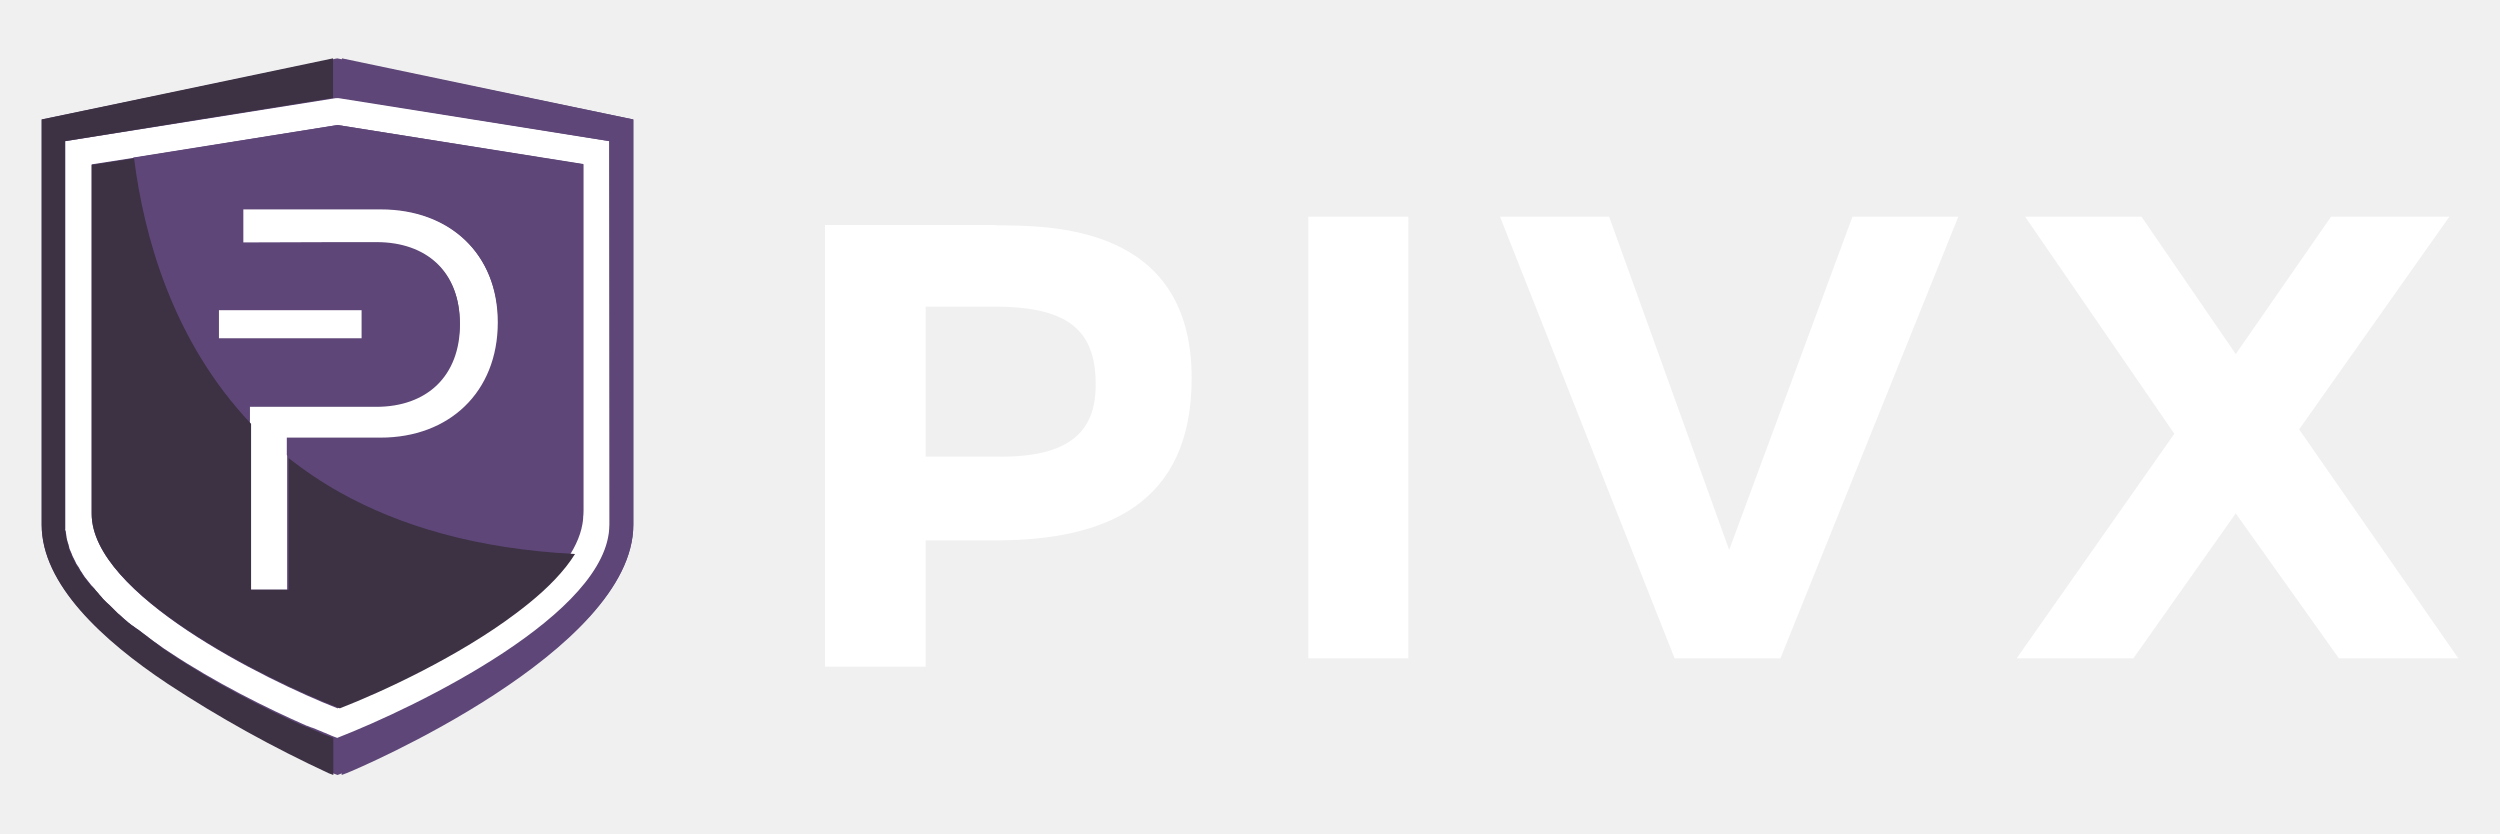
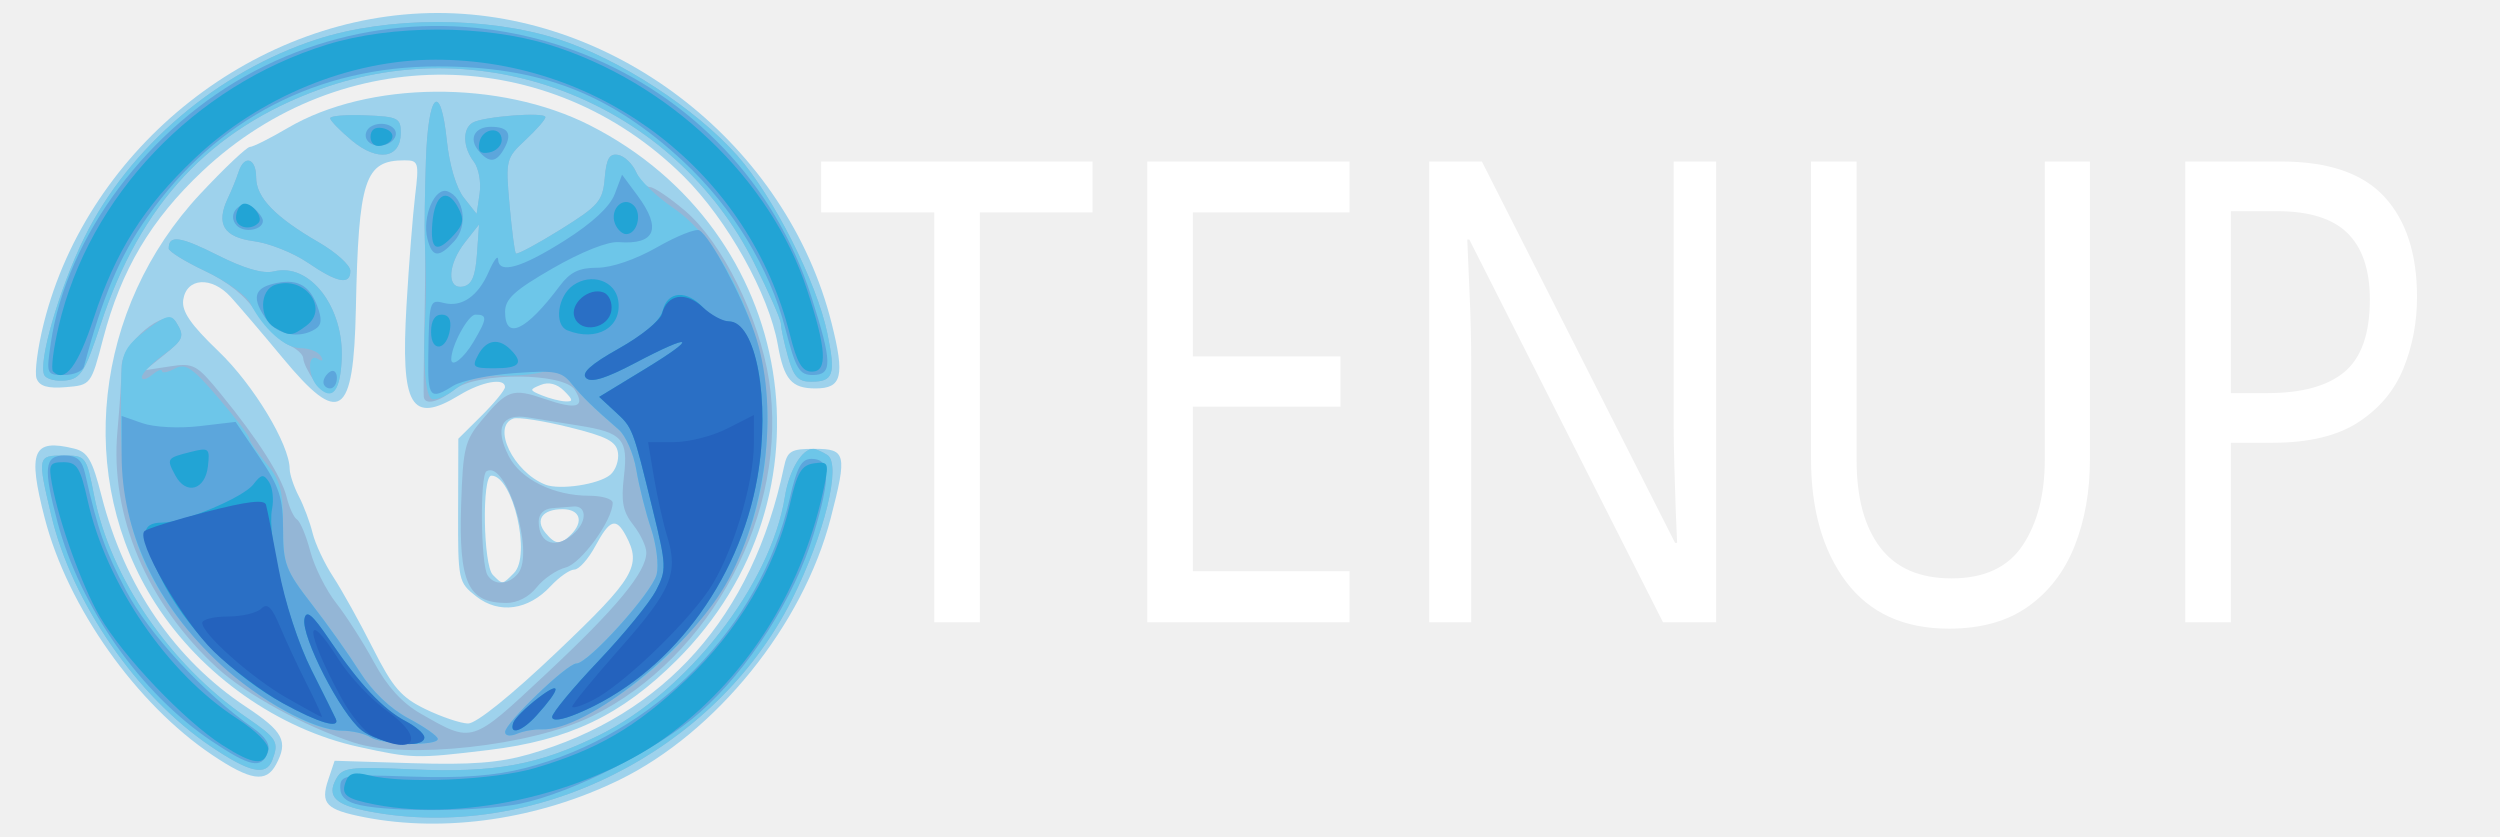
- <svg xmlns="http://www.w3.org/2000/svg" width="300px" height="100px" viewBox="0 0 300 100" version="1.1">
-   <g id="Artboard" stroke="none" stroke-width="1" fill="none" fill-rule="evenodd">
-     <g id="TUPX_Logo-01" transform="translate(5, 6.966292)" fill-rule="nonzero">
-       <path d="M35.464,0.034 L0,7.369 L0,56.013 C0,63.135 7.373,69.865 15.358,75.1 C21.615,79.159 28.162,82.721 34.924,85.819 L35.5,86.034 L36.075,85.819 C37.514,85.285 71,71.183 71,56.013 L71,7.369 L35.464,0.034 Z" id="Shape" fill="#FFFFFF" />
-       <path d="M35.464,0.034 L0,7.369 L0,56.013 C0,63.135 7.373,69.865 15.358,75.1 C21.615,79.159 28.162,82.721 34.924,85.819 L35.5,86.034 L36.075,85.819 C37.514,85.285 71,71.183 71,56.013 L71,7.369 L35.464,0.034 Z M68.123,56.013 C68.123,66.625 45.068,77.842 35.464,81.581 L34.997,81.403 L34.817,81.332 L34.493,81.189 L34.313,81.118 L33.989,80.976 L33.882,80.94 L33.486,80.762 L33.378,80.726 L32.947,80.548 L32.874,80.513 L32.407,80.335 L32.372,80.335 L31.832,80.12 L31.796,80.12 C27.012,78.019 20.79,74.921 15.323,71.288 L14.675,70.861 L14.028,70.398 L13.417,69.97 L13.381,69.935 L12.805,69.507 L12.769,69.472 L12.193,69.048 L12.157,69.012 L11.582,68.585 L11.51,68.549 L10.97,68.157 L10.898,68.121 L10.394,67.73 L10.322,67.658 L9.854,67.267 L9.782,67.195 L9.351,66.804 L9.243,66.732 L8.847,66.34 L8.739,66.234 L8.344,65.842 L8.236,65.735 L7.84,65.379 L7.732,65.273 L7.372,64.917 L7.265,64.774 L6.941,64.418 L6.833,64.276 L6.51,63.92 L6.402,63.778 L6.114,63.422 L5.97,63.279 L5.719,62.959 L5.575,62.781 L5.323,62.461 L5.179,62.283 L4.962,61.962 L4.854,61.784 L4.637,61.464 L4.529,61.249 C4.457,61.142 4.422,61.034 4.35,60.964 L4.206,60.749 C4.144,60.661 4.095,60.565 4.062,60.464 L3.954,60.249 C3.918,60.142 3.846,60.071 3.81,59.964 C3.782,59.888 3.746,59.816 3.703,59.749 C3.661,59.656 3.625,59.561 3.595,59.464 C3.559,59.357 3.523,59.321 3.487,59.214 C3.458,59.128 3.422,59.045 3.379,58.965 C3.339,58.887 3.314,58.802 3.307,58.715 C3.307,58.644 3.235,58.537 3.235,58.466 C3.228,58.379 3.203,58.294 3.163,58.217 C3.127,58.145 3.127,58.074 3.091,57.967 C3.055,57.86 3.055,57.789 3.019,57.682 C2.992,57.614 2.979,57.54 2.983,57.467 C2.983,57.396 2.946,57.289 2.946,57.182 C2.946,57.075 2.91,57.04 2.91,56.967 C2.9,56.858 2.876,56.75 2.838,56.647 C2.802,56.54 2.838,56.54 2.838,56.469 L2.838,9.971 L35.322,4.807 L35.61,4.807 L68.089,9.971 L68.125,56.015 L68.123,56.015 L68.123,56.013 Z" id="Shape" fill="#5E4778" />
-       <path d="M35.5,8.034 L11.042,11.97 L6,12.757 L6,54.664 C6,64.363 26.846,74.634 35.5,78.034 C40.541,76.065 49.695,71.771 56.454,66.618 C56.954,66.224 57.49,65.83 57.956,65.437 C60.28,63.54 62.211,61.536 63.463,59.496 C64.428,57.921 65,56.311 65,54.699 L65,12.757 L35.5,8.034 Z M21.268,30.259 L38.469,30.259 L38.469,33.838 L21.268,33.838 L21.268,30.259 Z M54.809,31.941 C54.809,40.423 48.909,45.899 40.756,45.899 L29.457,45.899 L29.457,63.792 L24.987,63.792 L24.987,41.853 L40.15,41.853 C46.228,41.853 50.197,38.167 50.197,31.94 C50.197,25.784 46.228,22.206 40.219,22.206 L35.5,22.206 L24.201,22.241 L24.201,18.162 L40.719,18.162 C48.908,18.162 54.808,23.458 54.808,31.94 L54.809,31.941 Z" id="Shape" fill="#5E4778" />
-       <path d="M36.033,0.034 L36.033,4.809 L36.175,4.809 L68.199,9.975 L68.199,56.002 C68.199,66.619 45.468,77.841 36,81.582 L36,86.034 L36.567,85.819 C37.986,85.284 71,71.176 71,55.999 L71,7.373 L36.033,0.034 Z" id="Path" fill="#5E4778" />
-       <path d="M40.681,45.547 L29.417,45.547 L29.417,47.641 C31.332,49.158 33.365,50.523 35.496,51.723 C42.613,55.769 51.768,58.501 63.462,59.034 C64.428,57.472 65,55.875 65,54.277 L65,12.719 L35.496,8.034 L11,11.938 C12.144,21.059 15.542,33.658 24.947,43.56 L24.947,41.573 L40.112,41.573 C46.191,41.573 50.161,37.917 50.161,31.742 C50.161,25.638 46.191,22.088 40.181,22.088 L35.461,22.088 L24.16,22.124 L24.16,18.078 L40.681,18.078 C48.835,18.078 54.735,23.366 54.735,31.706 C54.735,40.117 48.87,45.548 40.681,45.548 L40.681,45.547 Z M35.461,30.075 L38.391,30.075 L38.391,33.624 L21.227,33.624 L21.227,30.075 L35.461,30.075 Z" id="Shape" fill="#5E4778" />
-       <path d="M34.539,81.403 L34.362,81.332 L34.043,81.225 L33.866,81.154 L33.546,81.011 L33.44,80.976 L33.05,80.798 L32.944,80.762 L32.518,80.584 L32.447,80.548 L31.986,80.333 L31.916,80.333 L31.384,80.118 L31.348,80.118 C26.668,78.017 20.532,74.919 15.142,71.251 L14.504,70.824 L13.866,70.326 L13.263,69.898 L13.227,69.863 L12.66,69.435 L12.625,69.399 L12.057,68.972 L12.022,68.936 L11.455,68.509 L11.383,68.473 L10.851,68.081 L10.78,68.046 L10.284,67.654 L10.213,67.586 L9.752,67.194 L9.681,67.123 L9.256,66.731 L9.149,66.659 L8.759,66.268 L8.653,66.161 L8.263,65.769 L8.156,65.663 L7.766,65.307 L7.66,65.2 L7.305,64.844 L7.199,64.702 L6.88,64.346 L6.773,64.203 L6.454,63.847 L6.348,63.705 L6.029,63.42 L5.887,63.278 L5.639,62.957 L5.497,62.779 L5.249,62.459 L5.107,62.281 L4.893,61.961 L4.787,61.783 L4.573,61.462 L4.467,61.284 C4.395,61.178 4.36,61.069 4.289,60.999 L4.147,60.784 L4.006,60.499 L3.899,60.284 C3.864,60.177 3.793,60.106 3.758,59.999 C3.73,59.924 3.694,59.852 3.651,59.784 C3.61,59.691 3.575,59.596 3.545,59.499 C3.509,59.392 3.474,59.356 3.439,59.249 C3.41,59.164 3.375,59.08 3.333,59 C3.288,58.924 3.264,58.838 3.261,58.751 C3.261,58.644 3.19,58.536 3.19,58.466 C3.183,58.378 3.159,58.294 3.119,58.216 C3.084,58.145 3.084,58.074 3.048,57.967 C3.013,57.86 3.013,57.789 2.977,57.682 C2.95,57.613 2.938,57.54 2.941,57.467 C2.941,57.395 2.906,57.289 2.906,57.182 C2.906,57.075 2.87,57.039 2.87,56.967 C2.86,56.857 2.836,56.75 2.799,56.646 C2.764,56.54 2.799,56.54 2.799,56.468 L2.799,9.971 L34.825,4.807 L34.967,4.807 L34.967,0.034 L0,7.369 L0,56.013 C0,63.135 7.27,69.865 15.142,75.1 C21.311,79.159 27.766,82.721 34.433,85.819 L35,86.034 L35,81.581 L34.539,81.403" id="Path" fill="#3D3144" />
-       <path d="M35.776,52.113 C33.624,50.904 31.573,49.529 29.64,48.001 L29.64,63.802 L25.129,63.802 L25.129,43.889 C15.636,33.879 12.244,21.186 11.09,12.034 L6,12.82 L6,54.687 C6,64.376 27.041,74.637 35.776,78.034 C40.864,76.067 50.104,71.777 56.926,66.629 C57.431,66.235 57.972,65.842 58.442,65.449 C60.787,63.554 62.736,61.552 64,59.514 C52.198,58.906 42.994,56.153 35.776,52.113" id="Path" fill="#3D3144" />
-       <polygon id="Path" fill="#FFFFFF" points="238.01 19.034 251.978 19.034 263.292 35.522 274.728 19.034 288.927 19.034 270.897 44.56 290 72.034 275.669 72.034 263.288 54.64 251.006 72.034 237 72.034 255.919 45.085" />
-       <polygon id="Path" fill="#FFFFFF" points="230 19.034 208.655 72.034 195.952 72.034 175 19.034 188.096 19.034 202.5 59.023 217.298 19.034" />
-       <rect id="Rectangle" fill="#FFFFFF" x="152" y="19.034" width="12" height="53" />
-       <path d="M114.441,20.068 L114.441,20.034 L94,20.034 L94,73.034 L106.083,73.034 L106.083,57.881 L114.441,57.881 C127.751,57.881 138,53.507 138,38.41 C138,19.849 120.814,20.126 114.441,20.068 Z M126.48,39.441 C126.409,44.679 123.492,48.019 114.441,47.826 L106.083,47.826 L106.083,29.834 L114.441,29.834 C123.709,29.834 126.567,33.093 126.48,39.441 Z" id="Shape" fill="#FFFFFF" />
-     </g>
+ <svg xmlns="http://www.w3.org/2000/svg" version="1.1" viewBox="0 0 289.24 96.822">
+   <text transform="scale(.88637 1.1282)" x="106.526" y="63.813" fill="#ffffff" font-family="'Gill Sans MT Condensed'" font-size="114.32px" stroke-width="1.128" style="font-variant-caps:normal;font-variant-east-asian:normal;font-variant-ligatures:normal;font-variant-numeric:normal;line-height:1.25" xml:space="preserve">
+     <tspan x="106.526" y="63.813" font-family="'Gill Sans MT'" font-size="66.188px" stroke-width="1.128" style="font-variant-caps:normal;font-variant-east-asian:normal;font-variant-ligatures:normal;font-variant-numeric:normal">TENUP</tspan>
+   </text>
+   <g transform="matrix(1.554 0 0 1.5497 280.38 6.4499)" stroke-width=".501">
+     <path d="m-153.31 56.847c-2.844-0.558-3.275-1.008-2.678-2.792l0.475-1.421 5.772 0.181c4.374 0.137 6.486-0.025 8.721-0.67 10.113-2.92 16.613-10.265 18.957-21.422 0.257-1.223 0.512-1.377 2.283-1.377 2.35 0 2.439 0.384 1.2 5.186-2.055 7.967-8.53 16.005-15.734 19.532-6.012 2.944-12.978 3.965-18.996 2.784zm-11.326-4.653c-5.65-3.805-10.746-11.03-12.457-17.663-1.296-5.022-0.902-5.962 2.183-5.205 1.018 0.25 1.363 0.845 2.046 3.54 1.71 6.736 5.457 12.223 10.744 15.733 2.803 1.861 3.176 2.578 2.245 4.318-0.74 1.383-1.896 1.207-4.762-0.723zm10.936-0.593c-6.006-1.317-11.713-5.346-15.144-10.693-6.01-9.365-4.622-22.081 3.339-30.604 1.797-1.924 3.454-3.497 3.684-3.497 0.23 0 1.498-0.637 2.818-1.415 5.999-3.536 15.793-3.618 22.514-0.19 15.456 7.884 18.661 27.709 6.453 39.916-4.129 4.129-8.023 5.992-14.045 6.718-5.359 0.647-5.626 0.64-9.619-0.235zm14.76-7.108c5.77-5.504 6.311-6.423 5.109-8.67-0.735-1.373-1.195-1.215-2.271 0.784-0.519 0.964-1.222 1.753-1.561 1.753-0.339 0-1.135 0.558-1.767 1.24-1.667 1.798-3.84 2.099-5.535 0.766-1.341-1.055-1.369-1.187-1.353-6.425l0.016-5.348 1.737-1.729c0.955-0.951 1.737-1.909 1.737-2.129 0-0.721-1.722-0.415-3.393 0.604-3.607 2.199-4.382 0.872-3.938-6.737 0.178-3.044 0.466-6.719 0.641-8.165 0.299-2.473 0.253-2.629-0.786-2.629-2.97 0-3.425 1.388-3.626 11.082-0.169 8.146-1.185 8.827-5.46 3.657-1.497-1.81-3.233-3.853-3.859-4.541-1.42-1.56-3.298-1.443-3.534 0.222-0.122 0.859 0.552 1.843 2.635 3.844 2.592 2.491 5.271 6.934 5.29 8.775 4e-3 0.413 0.31 1.33 0.679 2.037 0.369 0.707 0.832 1.947 1.029 2.755 0.197 0.808 0.886 2.276 1.531 3.263 0.645 0.986 1.971 3.378 2.946 5.315 1.488 2.955 2.12 3.69 3.93 4.567 1.186 0.575 2.608 1.056 3.159 1.069 0.608 0.014 3.218-2.091 6.644-5.359zm-3.22-5.872c1.303-1.303-0.079-7.273-1.682-7.273-0.712 0-0.611 6.689 0.112 7.412 0.745 0.745 0.68 0.751 1.571-0.14zm4.239-2.865c0.985-0.985 0.685-1.903-0.622-1.903-1.503 0-2.072 0.8-1.264 1.775 0.736 0.886 1.102 0.911 1.885 0.128zm2.924-4.465c0.402-0.334 0.664-1.077 0.581-1.652-0.121-0.845-0.823-1.212-3.655-1.911-1.928-0.476-3.788-0.765-4.132-0.642-1.641 0.585 8.5e-4 3.99 2.379 4.932 1.071 0.424 3.965-0.012 4.827-0.728zm-3.429-6.272c-0.527-0.527-1.146-0.687-1.735-0.447-0.866 0.352-0.861 0.395 0.086 0.785 0.551 0.227 1.332 0.428 1.735 0.447 0.605 0.029 0.59-0.108-0.086-0.785zm-39.274-0.914c-0.167-0.436 0.076-2.307 0.541-4.157 3.32-13.218 15.893-23.14 29.322-23.14s26.001 9.923 29.322 23.14c1 3.981 0.778 4.889-1.197 4.889-1.78 0-2.346-0.658-2.803-3.256-0.665-3.782-3.752-9.325-6.994-12.561-10.005-9.984-25.501-10.16-35.84-0.407-3.836 3.619-6.055 7.369-7.395 12.5-0.904 3.463-0.913 3.474-2.779 3.629-1.348 0.112-1.957-0.066-2.176-0.638z" fill="#9ed2ec" />
+     <path d="m-152.99 56.407c-2.46-0.476-3.107-1.113-2.426-2.386 0.478-0.894 0.952-0.955 5.713-0.744 6.124 0.272 9.334-0.315 13.861-2.536 6.552-3.215 12.801-11.247 13.848-17.799 0.316-1.981 1.278-3.609 2.121-3.59 0.187 0.004 0.657 0.208 1.044 0.454 1.076 0.681-0.208 5.935-2.638 10.793-5.702 11.402-19.233 18.187-31.524 15.808zm-11.76-4.858c-5.501-3.732-10.331-10.756-11.861-17.248-1.036-4.394-1.023-4.456 0.918-4.456 1.661 0 1.697 0.046 2.273 2.977 1.216 6.183 5.66 12.665 11.379 16.6 2.249 1.547 2.406 1.811 1.885 3.17-0.463 1.206-1.689 0.928-4.594-1.043zm10.658-0.273c-3.679-1.224-7.974-3.573-10.112-5.531-5.272-4.828-8.054-11.424-7.477-17.73 0.172-1.886 0.31-4.035 0.306-4.776-0.01-1.753 3.314-4.527 4.043-3.375 0.676 1.068 0.594 1.294-0.909 2.503l-1.377 1.108 1.86-0.286c1.743-0.268 1.981-0.138 3.772 2.058 2.78 3.411 4.525 6.159 4.91 7.733 0.186 0.76 0.532 1.502 0.769 1.649 0.237 0.147 0.681 1.215 0.985 2.374s1.172 2.896 1.927 3.86c0.756 0.964 2.023 2.953 2.816 4.42 0.981 1.815 2.09 3.038 3.47 3.829 3.901 2.236 3.74 2.287 9.36-2.983 5.248-4.921 7.443-7.588 7.443-9.043 0-0.453-0.438-1.381-0.974-2.063-0.771-0.981-0.916-1.73-0.694-3.602 0.331-2.798-0.099-3.289-3.34-3.807-1.24-0.198-2.954-0.475-3.81-0.615-1.969-0.322-2.509 0.793-1.412 2.915 0.889 1.72 3.355 2.934 5.957 2.934 0.973 0 1.769 0.237 1.769 0.527 0 1.296-2.345 4.532-3.5 4.83-0.685 0.177-1.66 0.847-2.165 1.489-0.558 0.709-1.445 1.165-2.26 1.16-2.861-0.016-3.543-1.512-3.356-7.371 0.133-4.181 0.275-4.764 1.519-6.254 1.929-2.311 2.294-2.434 4.725-1.597 2.367 0.816 3.033 0.609 2.215-0.689-0.817-1.296-7.279-1.332-8.909-0.05-1.238 0.974-2.263 1.223-2.333 0.567-0.022-0.207-0.014-1.841 0.018-3.631 0.101-5.631 0.108-6.721 0.055-8.264-0.028-0.826 9e-3 -3.399 0.083-5.717 0.163-5.106 1.091-6.01 1.56-1.521 0.192 1.837 0.7 3.547 1.269 4.271l0.949 1.206 0.223-1.518c0.123-0.835-0.07-1.903-0.429-2.375-0.815-1.072-0.864-2.439-0.106-2.908 0.759-0.469 5.433-0.832 5.433-0.422 0 0.175-0.67 0.944-1.489 1.709-1.447 1.352-1.481 1.489-1.182 4.834 0.169 1.893 0.38 3.528 0.47 3.633 0.089 0.105 1.579-0.694 3.311-1.774 2.862-1.786 3.163-2.137 3.306-3.852 0.121-1.454 0.351-1.851 1.002-1.729 0.464 0.087 1.067 0.664 1.339 1.283 0.272 0.618 0.738 1.124 1.037 1.124 0.298 0 1.478 0.801 2.622 1.78 2.747 2.351 5.508 7.947 6.233 12.633 1.508 9.744-4.252 20.692-13.206 25.1-4.489 2.21-13.841 3.24-17.715 1.952zm12.233-12.62c1.272-1.532-0.883-8.537-2.348-7.632-0.497 0.307-0.429 6.929 0.08 7.752 0.49 0.794 1.556 0.737 2.268-0.12zm4.282-3.109c0.877-0.877 0.788-1.976-0.154-1.895-0.321 0.028-1.035 0.084-1.586 0.125-0.61 0.046-1.002 0.434-1.002 0.993 0 1.742 1.383 2.134 2.741 0.777zm-7.34-20.717 0.159-2.235-1.036 1.317c-1.305 1.659-1.396 3.554-0.159 3.32 0.648-0.123 0.918-0.749 1.036-2.402zm-12.133 9.421c-0.439-0.627-0.798-1.374-0.798-1.66 0-0.287-0.507-0.744-1.127-1.016-0.62-0.272-1.673-1.342-2.341-2.377-0.803-1.245-2.117-2.31-3.881-3.145-1.467-0.694-2.668-1.443-2.668-1.665 0-1.027 0.843-0.912 3.628 0.494 2.013 1.016 3.404 1.418 4.207 1.217 2.664-0.669 5.228 2.671 5.045 6.571-0.125 2.656-0.899 3.248-2.066 1.581zm-20.062-0.386c-0.527-0.852 1.102-6.502 2.969-10.297 3.32-6.75 9.922-12.389 17.322-14.797 5.281-1.718 12.699-1.718 17.98 0 4.541 1.477 10.21 5.177 13.311 8.687 2.675 3.028 5.917 9.452 6.707 13.289 0.63 3.062 0.451 3.589-1.217 3.589-0.959 0-1.304-0.376-1.721-1.878-0.287-1.033-0.523-2.134-0.524-2.446-1e-3 -0.312-0.897-2.354-1.99-4.537-5.952-11.893-19.884-17.493-32.302-12.986-8.219 2.983-13.403 8.556-16.359 17.582-1.146 3.501-1.476 4.034-2.582 4.169-0.697 0.085-1.415-0.084-1.595-0.375zm19.595-8.421c-1.058-0.726-2.858-1.445-4-1.598-2.264-0.303-2.856-1.288-1.935-3.224 0.278-0.584 0.631-1.456 0.785-1.938 0.422-1.322 1.313-1.051 1.313 0.398 0 1.498 1.405 2.96 4.66 4.848 1.294 0.751 2.352 1.709 2.352 2.129 0 1.088-0.964 0.901-3.175-0.616zm3.294-9.109c-0.892-0.745-1.621-1.496-1.621-1.671s1.183-0.271 2.629-0.214c2.408 0.094 2.629 0.203 2.629 1.298 0 1.918-1.712 2.194-3.637 0.587z" fill="#94b6d6" />
+     <path d="m-152.99 56.407c-2.46-0.476-3.107-1.113-2.426-2.386 0.478-0.894 0.952-0.955 5.713-0.744 6.124 0.272 9.334-0.315 13.861-2.536 6.552-3.215 12.801-11.247 13.848-17.799 0.316-1.981 1.278-3.609 2.121-3.59 0.187 0.004 0.657 0.208 1.044 0.454 1.076 0.681-0.208 5.935-2.638 10.793-5.702 11.402-19.233 18.187-31.524 15.808zm-11.76-4.858c-5.501-3.732-10.331-10.756-11.861-17.248-1.036-4.394-1.023-4.456 0.918-4.456 1.661 0 1.697 0.046 2.273 2.977 1.216 6.183 5.66 12.665 11.379 16.6 2.249 1.547 2.406 1.811 1.885 3.17-0.463 1.206-1.689 0.928-4.594-1.043zm11.91-0.669c-0.413-0.267-1.379-0.489-2.145-0.493-3.453-0.019-10.007-4.905-13.168-9.815-2.755-4.28-3.441-7.852-3.235-16.847 0.035-1.52 0.369-2.112 1.823-3.22 1.47-1.121 1.859-1.233 2.233-0.642 0.692 1.093 0.588 1.349-1.034 2.548-0.826 0.611-1.502 1.321-1.502 1.579s0.338 0.187 0.751-0.156c0.413-0.343 0.751-0.475 0.751-0.294 0 0.181 0.427 0.101 0.95-0.179 0.804-0.43 1.304-0.094 3.256 2.191 1.268 1.484 2.306 2.856 2.306 3.048 0 0.192 0.563 1.018 1.252 1.837 1.043 1.24 1.252 2.01 1.252 4.617 0 2.917 0.145 3.316 2.129 5.878 1.171 1.512 2.786 3.794 3.59 5.071 0.916 1.455 2.272 2.752 3.631 3.473 1.193 0.633 2.17 1.321 2.17 1.528 0 0.549-4.125 0.446-5.008-0.124zm10.017-0.388c0-0.67 4.616-5.121 5.311-5.121 0.887-4.36e-4 5.63-5.28 5.974-6.649 0.172-0.687-0.017-2.232-0.42-3.435s-0.896-3.169-1.094-4.368c-0.198-1.2-0.787-2.552-1.309-3.005-1.944-1.687-2.725-2.455-3.615-3.552-0.673-0.829-1.2-1.032-2.003-0.77-0.6 0.196-2.009 0.324-3.133 0.285-1.396-0.048-2.465 0.261-3.376 0.978-0.733 0.577-1.548 0.915-1.812 0.753-0.454-0.28-0.644-2.714-0.471-6.03 0.078-1.493 0.07-3.135-0.029-6.01-0.028-0.826 9e-3 -3.399 0.083-5.717 0.163-5.106 1.091-6.01 1.56-1.521 0.192 1.837 0.7 3.547 1.269 4.271l0.949 1.206 0.223-1.518c0.123-0.835-0.07-1.903-0.429-2.375-0.815-1.072-0.864-2.439-0.106-2.908 0.759-0.469 5.433-0.832 5.433-0.422 0 0.175-0.67 0.944-1.489 1.709-1.447 1.352-1.481 1.489-1.182 4.834 0.169 1.893 0.38 3.528 0.47 3.633 0.089 0.105 1.579-0.694 3.311-1.774 2.862-1.786 3.163-2.137 3.306-3.852 0.121-1.454 0.351-1.851 1.002-1.729 0.464 0.087 1.068 0.666 1.34 1.286 0.273 0.62 1.514 1.823 2.759 2.672 3.943 2.691 7.012 9.563 7.012 15.7 0 7.064-2.312 12.631-7.315 17.615-3.015 3.004-7.573 5.694-9.505 5.609-0.528-0.023-1.354 0.125-1.836 0.329-0.494 0.209-0.876 0.155-0.876-0.124zm-2.094-35.663 0.159-2.235-1.036 1.317c-1.305 1.659-1.396 3.554-0.159 3.32 0.648-0.123 0.918-0.749 1.036-2.402zm-11.823 9.913c-0.787-0.787-0.812-2.596-0.029-2.112 0.358 0.221 0.442 0.137 0.221-0.221-0.197-0.318-0.868-0.578-1.493-0.578-1.167 0-2.758-1.419-3.749-3.343-0.309-0.599-1.802-1.676-3.318-2.394-1.516-0.717-2.757-1.486-2.757-1.707 0-1.027 0.843-0.912 3.628 0.494 2.013 1.016 3.404 1.418 4.207 1.217 2.664-0.669 5.228 2.671 5.045 6.571-0.113 2.42-0.708 3.121-1.756 2.073zm-20.372-0.878c-0.527-0.852 1.102-6.502 2.969-10.297 3.32-6.75 9.922-12.389 17.322-14.797 5.281-1.718 12.699-1.718 17.98 0 4.541 1.477 10.21 5.177 13.311 8.687 2.675 3.028 5.917 9.452 6.707 13.289 0.63 3.062 0.451 3.589-1.217 3.589-0.959 0-1.304-0.376-1.721-1.878-0.287-1.033-0.523-2.134-0.524-2.446-1e-3 -0.312-0.897-2.354-1.99-4.537-5.952-11.893-19.884-17.493-32.302-12.986-8.219 2.983-13.403 8.556-16.359 17.582-1.146 3.501-1.476 4.034-2.582 4.169-0.697 0.085-1.415-0.084-1.595-0.375zm19.595-8.421c-1.058-0.726-2.858-1.445-4-1.598-2.264-0.303-2.856-1.288-1.935-3.224 0.278-0.584 0.631-1.456 0.785-1.938 0.422-1.322 1.313-1.051 1.313 0.398 0 1.498 1.405 2.96 4.66 4.848 1.294 0.751 2.352 1.709 2.352 2.129 0 1.088-0.964 0.901-3.175-0.616zm3.294-9.109c-0.892-0.745-1.621-1.496-1.621-1.671s1.183-0.271 2.629-0.214c2.408 0.094 2.629 0.203 2.629 1.298 0 1.918-1.712 2.194-3.637 0.587z" fill="#6dc6e9" />
+     <path d="m-153.59 55.95c-1.058-0.226-1.502-0.616-1.502-1.318 0-0.944 0.282-0.987 5.28-0.816 3.751 0.128 6.201-0.055 8.458-0.633 9.672-2.478 17.542-10.509 19.727-20.133 0.531-2.338 0.87-2.954 1.626-2.954 1.397 0 1.434 1.303 0.157 5.604-1.402 4.723-4.832 10.11-8.496 13.347-3.118 2.754-9.51 6.001-13.38 6.797-2.824 0.581-9.376 0.64-11.87 0.106zm-11.08-4.785c-5.273-3.551-9.774-9.961-11.47-16.334-1.08-4.058-0.986-4.986 0.504-4.986 0.946 0 1.317 0.328 1.553 1.377 0.95 4.218 1.466 5.694 3.052 8.725 1.663 3.18 5.782 7.652 9.404 10.21 1.012 0.715 1.358 1.29 1.133 1.878-0.473 1.232-1.311 1.058-4.175-0.871zm11.831-0.285c-0.413-0.267-1.379-0.489-2.145-0.493-2.035-0.011-6.134-2.254-9.016-4.933-4.8-4.462-7.37-9.928-7.37-15.674v-2.888l1.545 0.539c0.875 0.305 2.716 0.401 4.242 0.222l2.697-0.317 1.768 2.625c1.499 2.226 1.768 3.051 1.768 5.424 0 2.528 0.206 3.065 2.129 5.548 1.171 1.512 2.786 3.794 3.59 5.071 0.916 1.455 2.272 2.752 3.631 3.473 1.193 0.633 2.17 1.321 2.17 1.528 0 0.549-4.125 0.446-5.008-0.124zm10.017-0.388c0-0.67 4.616-5.121 5.311-5.121 0.887-4.36e-4 5.63-5.28 5.974-6.649 0.172-0.687-0.017-2.232-0.42-3.435s-0.896-3.169-1.094-4.368c-0.198-1.2-0.787-2.552-1.309-3.005-1.921-1.667-2.721-2.449-3.527-3.449-0.728-0.903-1.23-0.994-4.257-0.77-1.887 0.139-3.931 0.566-4.541 0.948-1.731 1.085-1.899 0.888-1.853-2.185 0.061-4.149 0.098-4.277 1.139-4.005 1.339 0.35 2.563-0.492 3.352-2.305 0.378-0.868 0.695-1.296 0.706-0.951 0.035 1.127 1.718 0.651 4.954-1.401 2.062-1.308 3.374-2.528 3.728-3.467l0.547-1.449 1.155 1.566c1.82 2.466 1.328 3.677-1.409 3.469-0.803-0.061-2.767 0.72-4.897 1.949-2.86 1.649-3.557 2.288-3.557 3.26 0 2.158 1.565 1.416 4.054-1.921 0.784-1.052 1.448-1.377 2.808-1.377 1.07 0 2.853-0.613 4.465-1.536 1.476-0.845 2.891-1.408 3.144-1.252 0.823 0.508 3.106 4.773 4.096 7.648 1.815 5.274 1.022 12.857-1.921 18.391-2.664 5.007-10.559 11.362-13.932 11.215-0.528-0.023-1.354 0.125-1.836 0.329-0.494 0.209-0.876 0.155-0.876-0.124zm-2.362-29.114c1.042-1.764 1.064-2.051 0.157-2.051-0.545 0-1.802 2.323-1.802 3.33 0 0.657 0.927-0.063 1.645-1.279zm-11.161 2.987c0-0.259 0.225-0.611 0.501-0.781 0.275-0.17 0.501 0.042 0.501 0.471 0 0.429-0.225 0.781-0.501 0.781-0.275 0-0.501-0.212-0.501-0.471zm-20.299-2.909c1.171-7.974 7.298-16.175 15.181-20.317 16.05-8.434 35.987-0.334 41.44 16.837 1.57 4.944 1.586 5.859 0.1 5.859-0.99 0-1.258-0.453-2.024-3.427-1.175-4.56-3.929-9.088-7.623-12.533-5.413-5.049-10.654-7.079-18.275-7.079-8.913 0-16.469 3.921-21.58 11.199-2.093 2.98-3.351 5.949-4.752 11.214-0.092 0.344-0.763 0.626-1.491 0.626-1.296 0-1.317-0.052-0.975-2.379zm16.07-1.739c-1.103-1.574-0.971-2.326 0.471-2.688 1.73-0.434 2.682 0.035 3.284 1.618 0.384 1.01 0.351 1.451-0.133 1.758-1.184 0.751-2.834 0.437-3.622-0.688zm11.974-6.043c-0.415-1.653 0.548-3.916 1.509-3.547 1.232 0.473 1.514 2.585 0.494 3.712-1.158 1.279-1.651 1.239-2.003-0.165zm-14.183-0.984c-0.845-0.845 0.325-2.084 1.246-1.32 0.377 0.313 0.685 0.742 0.685 0.954 0 0.678-1.361 0.936-1.93 0.366zm17.976-5.61c-0.738-0.89-0.275-1.775 0.93-1.775 1.273 0 1.595 0.495 1.02 1.568-0.602 1.125-1.14 1.182-1.95 0.207zm-8.3-0.801c-0.199-0.322-0.071-0.764 0.284-0.983 0.83-0.513 2.087-0.037 1.842 0.697-0.264 0.794-1.693 0.986-2.126 0.286z" fill="#5ca6dc" />
+     <path d="m-152.47 55.909c-2.239-0.434-2.596-0.721-2.196-1.764 0.224-0.583 0.659-0.694 1.69-0.429 2.572 0.659 9.326 0.365 12.385-0.539 4.64-1.372 7.491-3.039 11.23-6.566 3.893-3.673 6.668-8.365 7.736-13.082 0.548-2.423 0.861-2.961 1.802-3.099 1.043-0.152 1.11-0.026 0.804 1.502-1.527 7.625-5.505 14.134-11.371 18.607-5.766 4.397-15.229 6.698-22.08 5.369zm-11.406-4.447c-2.811-1.802-7.409-6.641-9.12-9.597-1.337-2.31-3.022-6.995-3.558-9.892-0.269-1.454-0.178-1.628 0.859-1.628 1.004 0 1.246 0.388 1.801 2.88 1.387 6.23 5.943 12.9 11.09 16.235 1.433 0.928 2.428 1.926 2.345 2.351-0.24 1.236-1.078 1.15-3.417-0.35zm10.375-1.101c-1.549-1.218-4.514-7.015-4.257-8.323 0.138-0.703 0.585-0.325 1.872 1.581 2.234 3.308 3.994 5.189 5.676 6.068 0.758 0.396 1.377 0.939 1.377 1.207 0 0.89-3.345 0.508-4.668-0.533zm11.29-0.564c0.107-0.321 0.958-1.166 1.892-1.878 1.735-1.323 1.657-0.686-0.161 1.334-1.083 1.203-2.052 1.507-1.731 0.544zm-17.139-1.451c-3.81-2.095-7.281-5.656-9.093-9.325-1.58-3.201-1.557-4.167 0.102-4.167 1.577 0 6.027-1.872 6.776-2.85 0.591-0.773 0.764-0.799 1.171-0.179 0.263 0.4 0.364 1.302 0.225 2.003-0.406 2.047 1.175 8.514 2.944 12.044 0.897 1.79 1.707 3.425 1.798 3.631 0.347 0.78-1.264 0.305-3.923-1.158zm20.034 1.013c0-0.294 1.552-2.173 3.448-4.176s3.824-4.37 4.283-5.258c0.791-1.53 0.779-1.847-0.228-5.972-1.52-6.229-1.492-6.157-2.807-7.375l-1.197-1.109 3.384-2.065c4.057-2.476 3.619-2.753-0.724-0.458-2.182 1.153-3.263 1.484-3.635 1.112-0.372-0.372 0.355-1.027 2.444-2.202 1.945-1.094 3.076-2.08 3.269-2.851 0.366-1.457 1.797-1.54 3.031-0.177 0.499 0.551 1.314 1.002 1.813 1.002 2.098 0 3.207 5.848 2.203 11.626-1.374 7.912-6.635 14.84-13.407 17.657-1.174 0.488-1.878 0.581-1.878 0.247zm-28.054-18.024c-0.679-1.269-0.656-1.304 1.174-1.764 1.33-0.334 1.406-0.268 1.251 1.082-0.203 1.774-1.627 2.174-2.425 0.682zm-9.106-7.765c-0.165-0.165 0.023-1.682 0.417-3.372 2.266-9.715 10.093-17.957 19.965-21.025 4.826-1.5 11.689-1.502 16.528-0.005 8.897 2.753 16.522 10.013 19.231 18.31 1.445 4.426 1.544 6.106 0.359 6.106-0.727 0-1.104-0.634-1.636-2.755-3.025-12.05-13.929-20.535-26.388-20.535-6.373 0-13.111 2.773-17.947 7.386-3.78 3.606-5.87 6.919-7.49 11.876-1.184 3.622-2.152 4.9-3.038 4.013zm31.651-1.238c0.607-1.134 1.519-1.286 2.404-0.401 1.01 1.01 0.682 1.402-1.17 1.402-1.615 0-1.724-0.088-1.234-1.002zm-3.506-1.711c0-0.842 0.275-1.294 0.786-1.294 0.522 0 0.732 0.365 0.626 1.088-0.236 1.603-1.412 1.775-1.412 0.206zm-11.645-0.332c-1.176-0.685-1.14-2.814 0.055-3.193 2.193-0.696 4.045 1.786 2.29 3.07-1.072 0.784-1.199 0.79-2.345 0.123zm21.787 0.209c-1-0.404-0.724-2.548 0.433-3.359 1.358-0.951 3.14-0.345 3.361 1.143 0.297 1.993-1.601 3.101-3.795 2.216zm-10.047-8.019c0.181-2.143 1.092-2.692 1.914-1.154 0.465 0.87 0.409 1.256-0.294 2.034-1.3 1.437-1.793 1.169-1.62-0.879zm13.596 0.053c-0.417-1.088 0.642-2.111 1.401-1.352 0.641 0.641 0.244 2.137-0.567 2.137-0.293 0-0.668-0.353-0.834-0.785zm-28.215-0.438c0-0.397 0.2-0.845 0.444-0.996 0.551-0.341 1.674 0.935 1.221 1.388-0.596 0.596-1.665 0.344-1.665-0.392zm18.117-5.619c0.211-1.096 1.666-1.251 1.666-0.178 0 0.409-0.415 0.824-0.922 0.922-0.669 0.129-0.873-0.075-0.744-0.744zm-8.1-0.421c0-0.516 0.328-0.761 0.876-0.656 1.056 0.203 0.989 1.092-0.099 1.319-0.454 0.094-0.778-0.182-0.778-0.663z" fill="#22a4d5" />
+     <path d="m-153.5 50.361c-1.549-1.218-4.514-7.015-4.257-8.323 0.138-0.703 0.585-0.325 1.872 1.581 2.234 3.308 3.994 5.189 5.676 6.068 0.758 0.396 1.377 0.939 1.377 1.207 0 0.89-3.345 0.508-4.668-0.533zm11.29-0.564c0.107-0.321 0.958-1.166 1.892-1.878 1.735-1.323 1.657-0.686-0.161 1.334-1.083 1.203-2.052 1.507-1.731 0.544zm-17.139-1.451c-1.515-0.833-3.837-2.576-5.16-3.872-2.377-2.33-5.823-8.32-5.165-8.978 0.187-0.187 2.264-0.838 4.614-1.447 3.039-0.787 4.322-0.939 4.44-0.527 0.091 0.319 0.517 2.482 0.946 4.807 0.453 2.452 1.474 5.606 2.431 7.513 0.908 1.808 1.725 3.455 1.817 3.662 0.347 0.78-1.264 0.305-3.923-1.158zm20.034 1.013c0-0.294 1.552-2.173 3.448-4.176s3.824-4.37 4.283-5.258c0.791-1.53 0.779-1.847-0.228-5.972-1.52-6.229-1.492-6.157-2.807-7.375l-1.197-1.109 3.384-2.065c4.057-2.476 3.619-2.753-0.724-0.458-2.182 1.153-3.263 1.484-3.635 1.112-0.372-0.372 0.354-1.026 2.44-2.2 1.633-0.919 3.079-2.088 3.212-2.598 0.382-1.462 1.757-1.687 3.025-0.495 0.624 0.586 1.506 1.065 1.96 1.065 2.02 0 3.108 5.956 2.123 11.626-1.374 7.912-6.635 14.84-13.407 17.657-1.174 0.488-1.878 0.581-1.878 0.247zm1.669-29.818c-0.392-1.02 1.073-2.286 2.162-1.868 0.401 0.154 0.661 0.758 0.577 1.343-0.193 1.355-2.268 1.753-2.74 0.525z" fill="#2a6fc5" />
+     <path d="m-152.67 50.792c-0.592-0.287-1.649-1.572-2.348-2.856-2.687-4.938-2.804-6.998-0.158-2.811 0.784 1.241 2.411 2.964 3.615 3.829 2.837 2.037 2.038 3.361-1.109 1.838zm-6.436-2.866c-2.609-1.503-6.261-4.76-6.261-5.584 0-0.262 0.856-0.477 1.903-0.477 1.047 0 2.168-0.265 2.493-0.59 0.452-0.452 0.781-0.131 1.409 1.377 0.451 1.082 1.361 3.037 2.023 4.346s1.143 2.377 1.07 2.374-1.26-0.654-2.638-1.447zm21.286 0.662c0-0.173 1.574-2.099 3.499-4.279 3.864-4.378 4.414-5.662 3.583-8.373-0.309-1.008-0.758-3.017-0.999-4.463l-0.437-2.629h1.955c1.075 0 2.848-0.455 3.938-1.012l1.983-1.012v2.14c0 3.078-1.675 8.492-3.403 10.999-1.854 2.69-6.4 7.02-8.521 8.117-0.879 0.455-1.599 0.685-1.599 0.512z" fill="#2462bd" />
  </g>
</svg>
